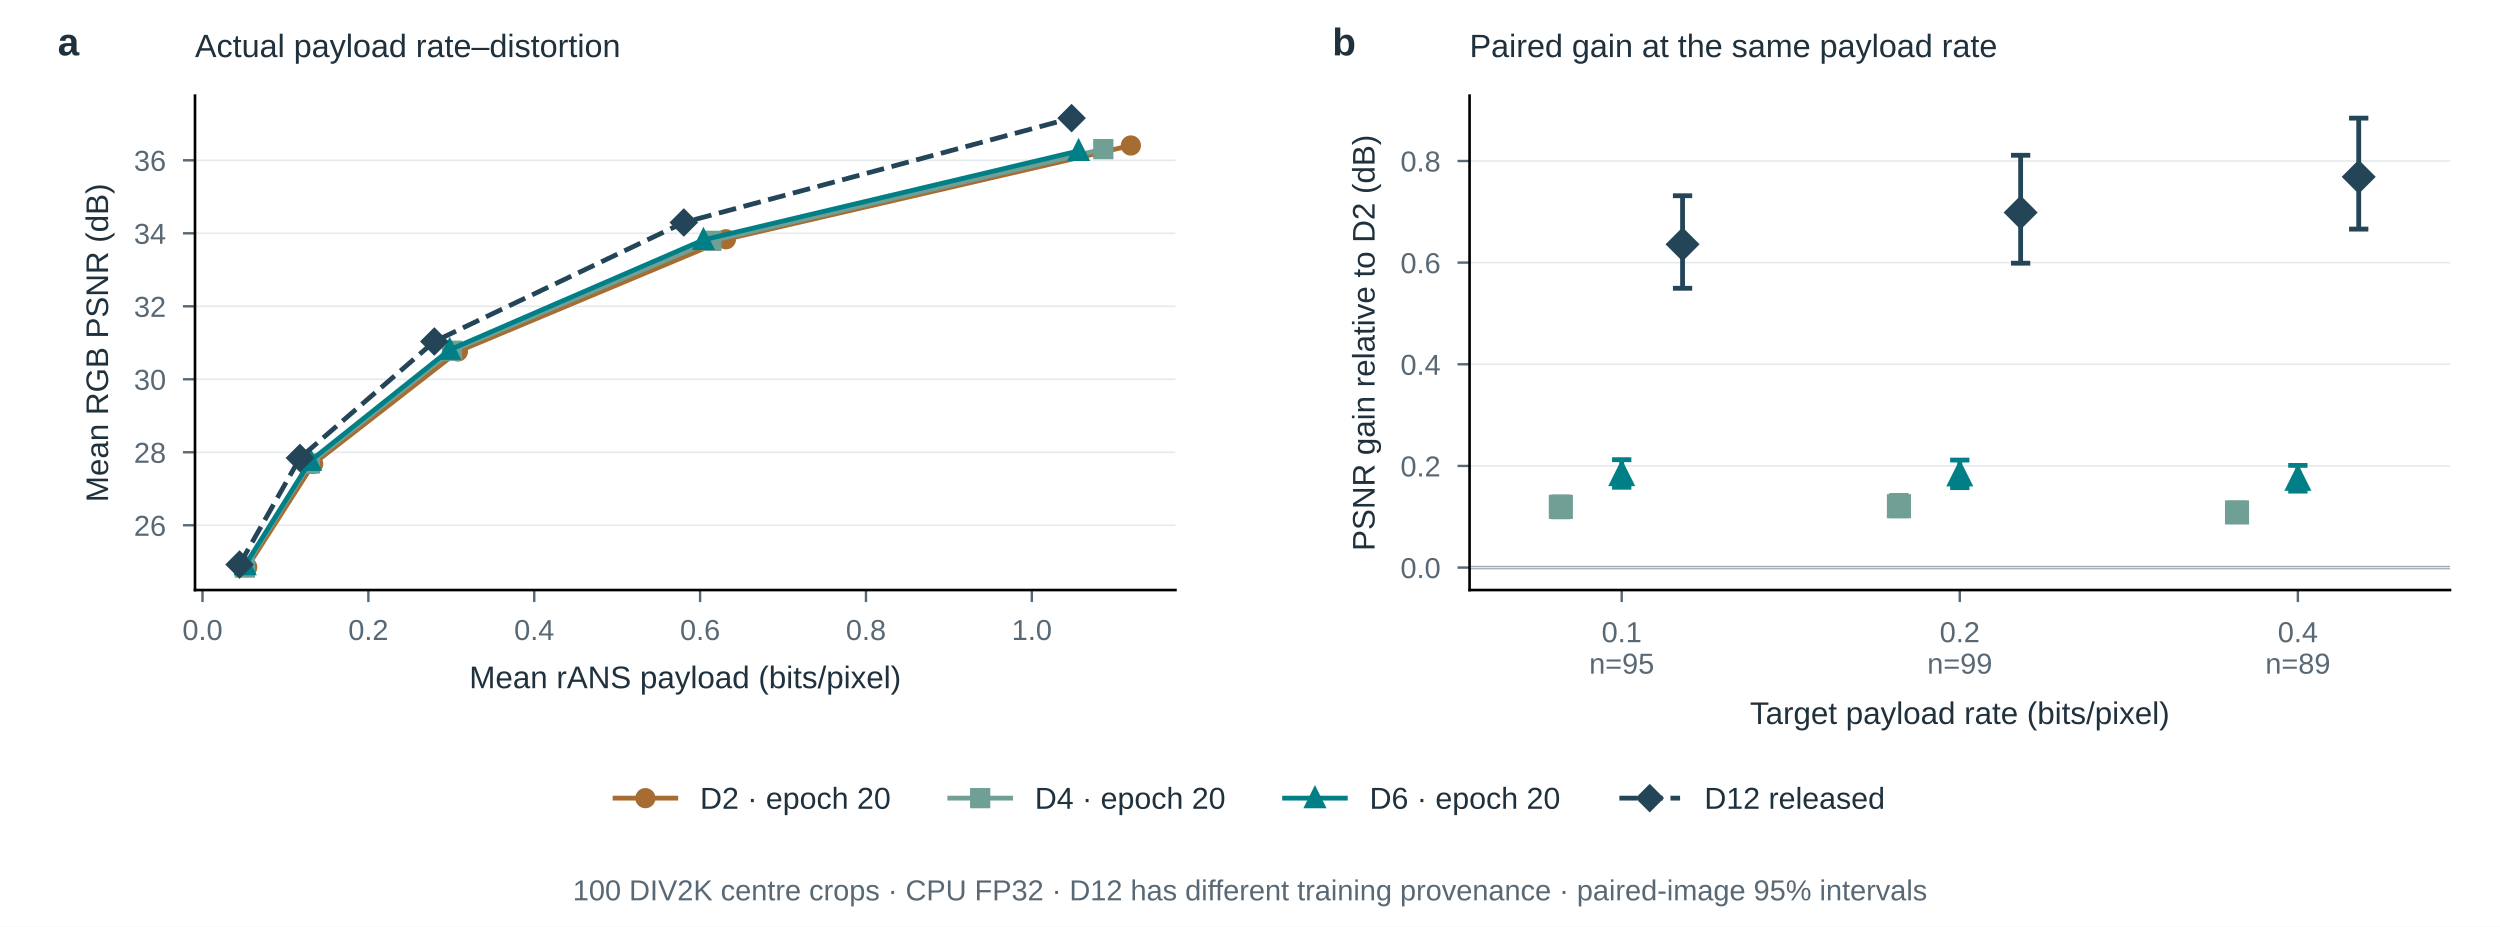
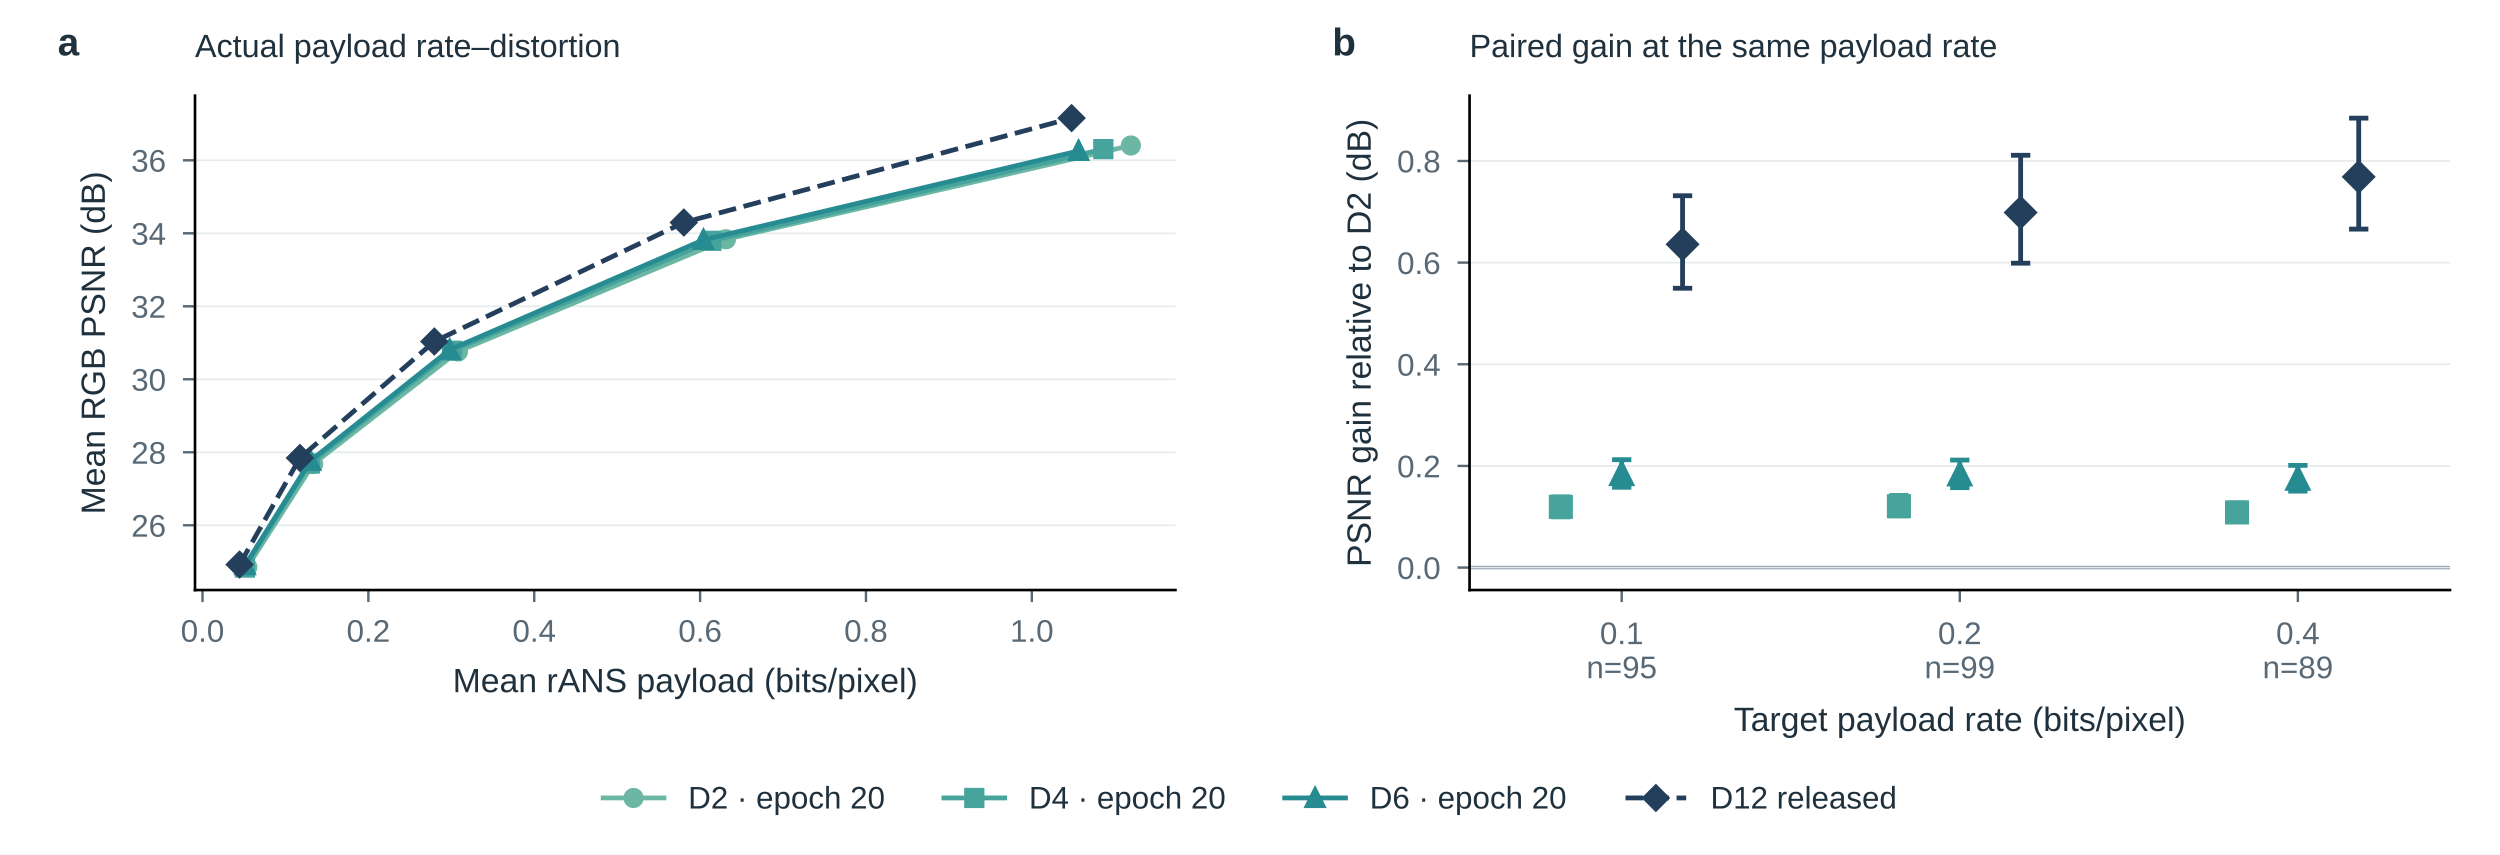
- <svg xmlns="http://www.w3.org/2000/svg" xmlns:xlink="http://www.w3.org/1999/xlink" width="518.74pt" height="192.277pt" viewBox="0 0 518.74 192.277" version="1.1">
+ <svg xmlns="http://www.w3.org/2000/svg" xmlns:xlink="http://www.w3.org/1999/xlink" width="518.74pt" height="177.335pt" viewBox="0 0 518.74 177.335" version="1.1">
  <defs>
    <style type="text/css">*{stroke-linejoin: round; stroke-linecap: butt}</style>
  </defs>
  <g id="figure_1">
    <g id="patch_1">
-       <path d="M 0 192.277 L 518.74 192.277 L 518.74 0 L 0 0 z " style="fill: #ffffff" />
+       <path d="M 0 177.335 L 518.74 177.335 L 518.74 0 L 0 0 z " style="fill: #ffffff" />
    </g>
    <g id="axes_1">
      <g id="patch_2">
        <path d="M 40.462 122.431 L 243.898 122.431 L 243.898 19.845 L 40.462 19.845 z " style="fill: #ffffff" />
      </g>
      <g id="matplotlib.axis_1">
        <g id="xtick_1">
          <g id="line2d_1">
            <defs>
              <path id="m399702b5b7" d="M 0 0 L 0 2.5 " style="stroke: #586874; stroke-width: 0.5" />
            </defs>
            <g>
              <use xlink:href="#m399702b5b7" x="42.019" y="122.431" style="fill: #586874; stroke: #586874; stroke-width: 0.5" />
            </g>
          </g>
          <g id="text_1">
-             <text style="font-size: 6px; font-family: 'Liberation Sans'; text-anchor: middle; fill: #586874" x="42.019" y="132.799" transform="rotate(-0 42.01866 132.7992)">0.0</text>
+             <text style="font-size: 6.5px; font-family: 'Liberation Sans'; text-anchor: middle; fill: #586874" x="42.019" y="133.163" transform="rotate(-0 42.01866 133.1632)">0.0</text>
          </g>
        </g>
        <g id="xtick_2">
          <g id="line2d_2">
            <g>
              <use xlink:href="#m399702b5b7" x="76.435" y="122.431" style="fill: #586874; stroke: #586874; stroke-width: 0.5" />
            </g>
          </g>
          <g id="text_2">
-             <text style="font-size: 6px; font-family: 'Liberation Sans'; text-anchor: middle; fill: #586874" x="76.435" y="132.799" transform="rotate(-0 76.43508 132.7992)">0.2</text>
+             <text style="font-size: 6.5px; font-family: 'Liberation Sans'; text-anchor: middle; fill: #586874" x="76.435" y="133.163" transform="rotate(-0 76.43508 133.1632)">0.2</text>
          </g>
        </g>
        <g id="xtick_3">
          <g id="line2d_3">
            <g>
              <use xlink:href="#m399702b5b7" x="110.851" y="122.431" style="fill: #586874; stroke: #586874; stroke-width: 0.5" />
            </g>
          </g>
          <g id="text_3">
-             <text style="font-size: 6px; font-family: 'Liberation Sans'; text-anchor: middle; fill: #586874" x="110.851" y="132.799" transform="rotate(-0 110.8515 132.7992)">0.4</text>
+             <text style="font-size: 6.5px; font-family: 'Liberation Sans'; text-anchor: middle; fill: #586874" x="110.851" y="133.163" transform="rotate(-0 110.8515 133.1632)">0.4</text>
          </g>
        </g>
        <g id="xtick_4">
          <g id="line2d_4">
            <g>
              <use xlink:href="#m399702b5b7" x="145.268" y="122.431" style="fill: #586874; stroke: #586874; stroke-width: 0.5" />
            </g>
          </g>
          <g id="text_4">
-             <text style="font-size: 6px; font-family: 'Liberation Sans'; text-anchor: middle; fill: #586874" x="145.268" y="132.799" transform="rotate(-0 145.2679 132.7992)">0.6</text>
+             <text style="font-size: 6.5px; font-family: 'Liberation Sans'; text-anchor: middle; fill: #586874" x="145.268" y="133.163" transform="rotate(-0 145.2679 133.1632)">0.6</text>
          </g>
        </g>
        <g id="xtick_5">
          <g id="line2d_5">
            <g>
              <use xlink:href="#m399702b5b7" x="179.684" y="122.431" style="fill: #586874; stroke: #586874; stroke-width: 0.5" />
            </g>
          </g>
          <g id="text_5">
-             <text style="font-size: 6px; font-family: 'Liberation Sans'; text-anchor: middle; fill: #586874" x="179.684" y="132.799" transform="rotate(-0 179.6843 132.7992)">0.8</text>
+             <text style="font-size: 6.5px; font-family: 'Liberation Sans'; text-anchor: middle; fill: #586874" x="179.684" y="133.163" transform="rotate(-0 179.6843 133.1632)">0.8</text>
          </g>
        </g>
        <g id="xtick_6">
          <g id="line2d_6">
            <g>
              <use xlink:href="#m399702b5b7" x="214.101" y="122.431" style="fill: #586874; stroke: #586874; stroke-width: 0.5" />
            </g>
          </g>
          <g id="text_6">
-             <text style="font-size: 6px; font-family: 'Liberation Sans'; text-anchor: middle; fill: #586874" x="214.101" y="132.799" transform="rotate(-0 214.1008 132.7992)">1.0</text>
+             <text style="font-size: 6.5px; font-family: 'Liberation Sans'; text-anchor: middle; fill: #586874" x="214.101" y="133.163" transform="rotate(-0 214.1008 133.1632)">1.0</text>
          </g>
        </g>
        <g id="text_7">
-           <text style="font-size: 6.5px; font-family: 'Liberation Sans'; text-anchor: middle; fill: #20313e" x="142.18" y="142.794" transform="rotate(-0 142.1799 142.794)">Mean rANS payload (bits/pixel)</text>
+           <text style="font-size: 7px; font-family: 'Liberation Sans'; text-anchor: middle; fill: #20313e" x="142.18" y="143.627" transform="rotate(-0 142.1799 143.6273)">Mean rANS payload (bits/pixel)</text>
        </g>
      </g>
      <g id="matplotlib.axis_2">
        <g id="ytick_1">
          <g id="line2d_7">
-             <path d="M 40.462 108.995 L 243.898 108.995 " clip-path="url(#p0dc6288d80)" style="fill: none; stroke: #e5eaed; stroke-width: 0.35; stroke-linecap: square" />
+             <path d="M 40.462 108.995 L 243.898 108.995 " clip-path="url(#p2978b0314a)" style="fill: none; stroke: #e5eaed; stroke-width: 0.35; stroke-linecap: square" />
          </g>
          <g id="line2d_8">
            <defs>
              <path id="m2a17d90eda" d="M 0 0 L -2.5 0 " style="stroke: #586874; stroke-width: 0.5" />
            </defs>
            <g>
              <use xlink:href="#m2a17d90eda" x="40.462" y="108.995" style="fill: #586874; stroke: #586874; stroke-width: 0.5" />
            </g>
          </g>
          <g id="text_8">
-             <text style="font-size: 6px; font-family: 'Liberation Sans'; text-anchor: end; fill: #586874" x="34.462" y="111.179" transform="rotate(-0 34.46173 111.1794)">26</text>
+             <text style="font-size: 6.5px; font-family: 'Liberation Sans'; text-anchor: end; fill: #586874" x="34.462" y="111.361" transform="rotate(-0 34.46173 111.3614)">26</text>
          </g>
        </g>
        <g id="ytick_2">
          <g id="line2d_9">
-             <path d="M 40.462 93.848 L 243.898 93.848 " clip-path="url(#p0dc6288d80)" style="fill: none; stroke: #e5eaed; stroke-width: 0.35; stroke-linecap: square" />
+             <path d="M 40.462 93.848 L 243.898 93.848 " clip-path="url(#p2978b0314a)" style="fill: none; stroke: #e5eaed; stroke-width: 0.35; stroke-linecap: square" />
          </g>
          <g id="line2d_10">
            <g>
              <use xlink:href="#m2a17d90eda" x="40.462" y="93.848" style="fill: #586874; stroke: #586874; stroke-width: 0.5" />
            </g>
          </g>
          <g id="text_9">
-             <text style="font-size: 6px; font-family: 'Liberation Sans'; text-anchor: end; fill: #586874" x="34.462" y="96.033" transform="rotate(-0 34.46173 96.03254)">28</text>
+             <text style="font-size: 6.5px; font-family: 'Liberation Sans'; text-anchor: end; fill: #586874" x="34.462" y="96.215" transform="rotate(-0 34.46173 96.21455)">28</text>
          </g>
        </g>
        <g id="ytick_3">
          <g id="line2d_11">
-             <path d="M 40.462 78.702 L 243.898 78.702 " clip-path="url(#p0dc6288d80)" style="fill: none; stroke: #e5eaed; stroke-width: 0.35; stroke-linecap: square" />
+             <path d="M 40.462 78.702 L 243.898 78.702 " clip-path="url(#p2978b0314a)" style="fill: none; stroke: #e5eaed; stroke-width: 0.35; stroke-linecap: square" />
          </g>
          <g id="line2d_12">
            <g>
              <use xlink:href="#m2a17d90eda" x="40.462" y="78.702" style="fill: #586874; stroke: #586874; stroke-width: 0.5" />
            </g>
          </g>
          <g id="text_10">
-             <text style="font-size: 6px; font-family: 'Liberation Sans'; text-anchor: end; fill: #586874" x="34.462" y="80.886" transform="rotate(-0 34.46173 80.88567)">30</text>
+             <text style="font-size: 6.5px; font-family: 'Liberation Sans'; text-anchor: end; fill: #586874" x="34.462" y="81.068" transform="rotate(-0 34.46173 81.06767)">30</text>
          </g>
        </g>
        <g id="ytick_4">
          <g id="line2d_13">
-             <path d="M 40.462 63.555 L 243.898 63.555 " clip-path="url(#p0dc6288d80)" style="fill: none; stroke: #e5eaed; stroke-width: 0.35; stroke-linecap: square" />
+             <path d="M 40.462 63.555 L 243.898 63.555 " clip-path="url(#p2978b0314a)" style="fill: none; stroke: #e5eaed; stroke-width: 0.35; stroke-linecap: square" />
          </g>
          <g id="line2d_14">
            <g>
              <use xlink:href="#m2a17d90eda" x="40.462" y="63.555" style="fill: #586874; stroke: #586874; stroke-width: 0.5" />
            </g>
          </g>
          <g id="text_11">
-             <text style="font-size: 6px; font-family: 'Liberation Sans'; text-anchor: end; fill: #586874" x="34.462" y="65.739" transform="rotate(-0 34.46173 65.73879)">32</text>
+             <text style="font-size: 6.5px; font-family: 'Liberation Sans'; text-anchor: end; fill: #586874" x="34.462" y="65.921" transform="rotate(-0 34.46173 65.9208)">32</text>
          </g>
        </g>
        <g id="ytick_5">
          <g id="line2d_15">
-             <path d="M 40.462 48.408 L 243.898 48.408 " clip-path="url(#p0dc6288d80)" style="fill: none; stroke: #e5eaed; stroke-width: 0.35; stroke-linecap: square" />
+             <path d="M 40.462 48.408 L 243.898 48.408 " clip-path="url(#p2978b0314a)" style="fill: none; stroke: #e5eaed; stroke-width: 0.35; stroke-linecap: square" />
          </g>
          <g id="line2d_16">
            <g>
              <use xlink:href="#m2a17d90eda" x="40.462" y="48.408" style="fill: #586874; stroke: #586874; stroke-width: 0.5" />
            </g>
          </g>
          <g id="text_12">
-             <text style="font-size: 6px; font-family: 'Liberation Sans'; text-anchor: end; fill: #586874" x="34.462" y="50.592" transform="rotate(-0 34.46173 50.59191)">34</text>
+             <text style="font-size: 6.5px; font-family: 'Liberation Sans'; text-anchor: end; fill: #586874" x="34.462" y="50.774" transform="rotate(-0 34.46173 50.77392)">34</text>
          </g>
        </g>
        <g id="ytick_6">
          <g id="line2d_17">
-             <path d="M 40.462 33.261 L 243.898 33.261 " clip-path="url(#p0dc6288d80)" style="fill: none; stroke: #e5eaed; stroke-width: 0.35; stroke-linecap: square" />
+             <path d="M 40.462 33.261 L 243.898 33.261 " clip-path="url(#p2978b0314a)" style="fill: none; stroke: #e5eaed; stroke-width: 0.35; stroke-linecap: square" />
          </g>
          <g id="line2d_18">
            <g>
              <use xlink:href="#m2a17d90eda" x="40.462" y="33.261" style="fill: #586874; stroke: #586874; stroke-width: 0.5" />
            </g>
          </g>
          <g id="text_13">
-             <text style="font-size: 6px; font-family: 'Liberation Sans'; text-anchor: end; fill: #586874" x="34.462" y="35.445" transform="rotate(-0 34.46173 35.44503)">36</text>
+             <text style="font-size: 6.5px; font-family: 'Liberation Sans'; text-anchor: end; fill: #586874" x="34.462" y="35.627" transform="rotate(-0 34.46173 35.62704)">36</text>
          </g>
        </g>
        <g id="text_14">
-           <text style="font-size: 6.5px; font-family: 'Liberation Sans'; text-anchor: middle; fill: #20313e" x="22.421" y="71.138" transform="rotate(-90 22.42069 71.1381)">Mean RGB PSNR (dB)</text>
+           <text style="font-size: 7px; font-family: 'Liberation Sans'; text-anchor: middle; fill: #20313e" x="21.759" y="71.138" transform="rotate(-90 21.75937 71.1381)">Mean RGB PSNR (dB)</text>
        </g>
      </g>
      <g id="line2d_19">
-         <path d="M 51.295 117.681 L 64.979 96.277 L 95.017 72.927 L 150.633 49.644 L 234.651 30.19 " clip-path="url(#p0dc6288d80)" style="fill: none; stroke: #a66c32; stroke-linecap: square" />
-         <defs>
-           <path id="md755ecda8f" d="M 0 1.6 C 0.424 1.6 0.831 1.431 1.131 1.131 C 1.431 0.831 1.6 0.424 1.6 0 C 1.6 -0.424 1.431 -0.831 1.131 -1.131 C 0.831 -1.431 0.424 -1.6 0 -1.6 C -0.424 -1.6 -0.831 -1.431 -1.131 -1.131 C -1.431 -0.831 -1.6 -0.424 -1.6 0 C -1.6 0.424 -1.431 0.831 -1.131 1.131 C -0.831 1.431 -0.424 1.6 0 1.6 z " style="stroke: #a66c32" />
-         </defs>
-         <g clip-path="url(#p0dc6288d80)">
-           <use xlink:href="#md755ecda8f" x="51.295" y="117.681" style="fill: #a66c32; stroke: #a66c32" />
-           <use xlink:href="#md755ecda8f" x="64.979" y="96.277" style="fill: #a66c32; stroke: #a66c32" />
-           <use xlink:href="#md755ecda8f" x="95.017" y="72.927" style="fill: #a66c32; stroke: #a66c32" />
-           <use xlink:href="#md755ecda8f" x="150.633" y="49.644" style="fill: #a66c32; stroke: #a66c32" />
-           <use xlink:href="#md755ecda8f" x="234.651" y="30.19" style="fill: #a66c32; stroke: #a66c32" />
+         <path d="M 51.295 117.681 L 64.979 96.277 L 95.017 72.927 L 150.633 49.644 L 234.651 30.19 " clip-path="url(#p2978b0314a)" style="fill: none; stroke: #6cb7a4; stroke-linecap: square" />
+         <defs>
+           <path id="m4811f707dc" d="M 0 1.6 C 0.424 1.6 0.831 1.431 1.131 1.131 C 1.431 0.831 1.6 0.424 1.6 0 C 1.6 -0.424 1.431 -0.831 1.131 -1.131 C 0.831 -1.431 0.424 -1.6 0 -1.6 C -0.424 -1.6 -0.831 -1.431 -1.131 -1.131 C -1.431 -0.831 -1.6 -0.424 -1.6 0 C -1.6 0.424 -1.431 0.831 -1.131 1.131 C -0.831 1.431 -0.424 1.6 0 1.6 z " style="stroke: #6cb7a4" />
+         </defs>
+         <g clip-path="url(#p2978b0314a)">
+           <use xlink:href="#m4811f707dc" x="51.295" y="117.681" style="fill: #6cb7a4; stroke: #6cb7a4" />
+           <use xlink:href="#m4811f707dc" x="64.979" y="96.277" style="fill: #6cb7a4; stroke: #6cb7a4" />
+           <use xlink:href="#m4811f707dc" x="95.017" y="72.927" style="fill: #6cb7a4; stroke: #6cb7a4" />
+           <use xlink:href="#m4811f707dc" x="150.633" y="49.644" style="fill: #6cb7a4; stroke: #6cb7a4" />
+           <use xlink:href="#m4811f707dc" x="234.651" y="30.19" style="fill: #6cb7a4; stroke: #6cb7a4" />
        </g>
      </g>
      <g id="line2d_20">
-         <path d="M 50.814 117.768 L 64.308 96.164 L 93.793 72.776 L 147.604 49.969 L 228.932 30.944 " clip-path="url(#p0dc6288d80)" style="fill: none; stroke: #709f95; stroke-linecap: square" />
-         <defs>
-           <path id="m38612a5d81" d="M -1.6 1.6 L 1.6 1.6 L 1.6 -1.6 L -1.6 -1.6 z " style="stroke: #709f95; stroke-linejoin: miter" />
-         </defs>
-         <g clip-path="url(#p0dc6288d80)">
-           <use xlink:href="#m38612a5d81" x="50.814" y="117.768" style="fill: #709f95; stroke: #709f95; stroke-linejoin: miter" />
-           <use xlink:href="#m38612a5d81" x="64.308" y="96.164" style="fill: #709f95; stroke: #709f95; stroke-linejoin: miter" />
-           <use xlink:href="#m38612a5d81" x="93.793" y="72.776" style="fill: #709f95; stroke: #709f95; stroke-linejoin: miter" />
-           <use xlink:href="#m38612a5d81" x="147.604" y="49.969" style="fill: #709f95; stroke: #709f95; stroke-linejoin: miter" />
-           <use xlink:href="#m38612a5d81" x="228.932" y="30.944" style="fill: #709f95; stroke: #709f95; stroke-linejoin: miter" />
+         <path d="M 50.814 117.768 L 64.308 96.164 L 93.793 72.776 L 147.604 49.969 L 228.932 30.944 " clip-path="url(#p2978b0314a)" style="fill: none; stroke: #46a49d; stroke-linecap: square" />
+         <defs>
+           <path id="mdbb240e4d5" d="M -1.6 1.6 L 1.6 1.6 L 1.6 -1.6 L -1.6 -1.6 z " style="stroke: #46a49d; stroke-linejoin: miter" />
+         </defs>
+         <g clip-path="url(#p2978b0314a)">
+           <use xlink:href="#mdbb240e4d5" x="50.814" y="117.768" style="fill: #46a49d; stroke: #46a49d; stroke-linejoin: miter" />
+           <use xlink:href="#mdbb240e4d5" x="64.308" y="96.164" style="fill: #46a49d; stroke: #46a49d; stroke-linejoin: miter" />
+           <use xlink:href="#mdbb240e4d5" x="93.793" y="72.776" style="fill: #46a49d; stroke: #46a49d; stroke-linejoin: miter" />
+           <use xlink:href="#mdbb240e4d5" x="147.604" y="49.969" style="fill: #46a49d; stroke: #46a49d; stroke-linejoin: miter" />
+           <use xlink:href="#mdbb240e4d5" x="228.932" y="30.944" style="fill: #46a49d; stroke: #46a49d; stroke-linejoin: miter" />
        </g>
      </g>
      <g id="line2d_21">
-         <path d="M 50.878 117.259 L 64.413 95.616 L 93.315 72.57 L 145.967 49.772 L 223.803 31.313 " clip-path="url(#p0dc6288d80)" style="fill: none; stroke: #007f86; stroke-linecap: square" />
-         <defs>
-           <path id="m81d831b321" d="M 0 -1.6 L -1.6 1.6 L 1.6 1.6 z " style="stroke: #007f86; stroke-linejoin: miter" />
-         </defs>
-         <g clip-path="url(#p0dc6288d80)">
-           <use xlink:href="#m81d831b321" x="50.878" y="117.259" style="fill: #007f86; stroke: #007f86; stroke-linejoin: miter" />
-           <use xlink:href="#m81d831b321" x="64.413" y="95.616" style="fill: #007f86; stroke: #007f86; stroke-linejoin: miter" />
-           <use xlink:href="#m81d831b321" x="93.315" y="72.57" style="fill: #007f86; stroke: #007f86; stroke-linejoin: miter" />
-           <use xlink:href="#m81d831b321" x="145.967" y="49.772" style="fill: #007f86; stroke: #007f86; stroke-linejoin: miter" />
-           <use xlink:href="#m81d831b321" x="223.803" y="31.313" style="fill: #007f86; stroke: #007f86; stroke-linejoin: miter" />
+         <path d="M 50.878 117.259 L 64.413 95.616 L 93.315 72.57 L 145.967 49.772 L 223.803 31.313 " clip-path="url(#p2978b0314a)" style="fill: none; stroke: #278b92; stroke-linecap: square" />
+         <defs>
+           <path id="m5f9ac77661" d="M 0 -1.6 L -1.6 1.6 L 1.6 1.6 z " style="stroke: #278b92; stroke-linejoin: miter" />
+         </defs>
+         <g clip-path="url(#p2978b0314a)">
+           <use xlink:href="#m5f9ac77661" x="50.878" y="117.259" style="fill: #278b92; stroke: #278b92; stroke-linejoin: miter" />
+           <use xlink:href="#m5f9ac77661" x="64.413" y="95.616" style="fill: #278b92; stroke: #278b92; stroke-linejoin: miter" />
+           <use xlink:href="#m5f9ac77661" x="93.315" y="72.57" style="fill: #278b92; stroke: #278b92; stroke-linejoin: miter" />
+           <use xlink:href="#m5f9ac77661" x="145.967" y="49.772" style="fill: #278b92; stroke: #278b92; stroke-linejoin: miter" />
+           <use xlink:href="#m5f9ac77661" x="223.803" y="31.313" style="fill: #278b92; stroke: #278b92; stroke-linejoin: miter" />
        </g>
      </g>
      <g id="line2d_22">
-         <path d="M 49.709 117.138 L 62.231 95.022 L 90.119 70.857 L 141.889 46.165 L 222.349 24.508 " clip-path="url(#p0dc6288d80)" style="fill: none; stroke-dasharray: 3.7,1.6; stroke-dashoffset: 0; stroke: #244457" />
-         <defs>
-           <path id="m7ddc58742b" d="M -0 2.263 L 2.263 0 L 0 -2.263 L -2.263 -0 z " style="stroke: #244457; stroke-linejoin: miter" />
-         </defs>
-         <g clip-path="url(#p0dc6288d80)">
-           <use xlink:href="#m7ddc58742b" x="49.709" y="117.138" style="fill: #244457; stroke: #244457; stroke-linejoin: miter" />
-           <use xlink:href="#m7ddc58742b" x="62.231" y="95.022" style="fill: #244457; stroke: #244457; stroke-linejoin: miter" />
-           <use xlink:href="#m7ddc58742b" x="90.119" y="70.857" style="fill: #244457; stroke: #244457; stroke-linejoin: miter" />
-           <use xlink:href="#m7ddc58742b" x="141.889" y="46.165" style="fill: #244457; stroke: #244457; stroke-linejoin: miter" />
-           <use xlink:href="#m7ddc58742b" x="222.349" y="24.508" style="fill: #244457; stroke: #244457; stroke-linejoin: miter" />
+         <path d="M 49.709 117.138 L 62.231 95.022 L 90.119 70.857 L 141.889 46.165 L 222.349 24.508 " clip-path="url(#p2978b0314a)" style="fill: none; stroke-dasharray: 3.7,1.6; stroke-dashoffset: 0; stroke: #243f5c" />
+         <defs>
+           <path id="mcd60b939f6" d="M -0 2.263 L 2.263 0 L 0 -2.263 L -2.263 -0 z " style="stroke: #243f5c; stroke-linejoin: miter" />
+         </defs>
+         <g clip-path="url(#p2978b0314a)">
+           <use xlink:href="#mcd60b939f6" x="49.709" y="117.138" style="fill: #243f5c; stroke: #243f5c; stroke-linejoin: miter" />
+           <use xlink:href="#mcd60b939f6" x="62.231" y="95.022" style="fill: #243f5c; stroke: #243f5c; stroke-linejoin: miter" />
+           <use xlink:href="#mcd60b939f6" x="90.119" y="70.857" style="fill: #243f5c; stroke: #243f5c; stroke-linejoin: miter" />
+           <use xlink:href="#mcd60b939f6" x="141.889" y="46.165" style="fill: #243f5c; stroke: #243f5c; stroke-linejoin: miter" />
+           <use xlink:href="#mcd60b939f6" x="222.349" y="24.508" style="fill: #243f5c; stroke: #243f5c; stroke-linejoin: miter" />
        </g>
      </g>
      <g id="patch_3">
        <path d="M 40.462 122.431 L 40.462 19.845 " style="fill: none; stroke: #000000; stroke-width: 0.55; stroke-linejoin: miter; stroke-linecap: square" />
      </g>
      <g id="patch_4">
        <path d="M 40.462 122.431 L 243.898 122.431 " style="fill: none; stroke: #000000; stroke-width: 0.55; stroke-linejoin: miter; stroke-linecap: square" />
      </g>
      <g id="text_15">
        <text style="font-weight: 700; font-size: 8px; font-family: 'Liberation Sans'; text-anchor: start; fill: #20313e" x="11.981" y="11.494" transform="rotate(-0 11.98064 11.49351)">a</text>
      </g>
      <g id="text_16">
        <text style="font-size: 6.7px; font-family: 'Liberation Sans'; text-anchor: start; fill: #20313e" x="40.462" y="11.845" transform="rotate(-0 40.46173 11.84518)">Actual payload rate–distortion</text>
      </g>
    </g>
    <g id="axes_2">
      <g id="patch_5">
        <path d="M 304.929 122.431 L 508.365 122.431 L 508.365 19.845 L 304.929 19.845 z " style="fill: #ffffff" />
      </g>
      <g id="line2d_23">
-         <path d="M 304.929 117.768 L 508.365 117.768 " clip-path="url(#pe02296dded)" style="fill: none; stroke: #81909c; stroke-width: 0.7; stroke-linecap: square" />
+         <path d="M 304.929 117.768 L 508.365 117.768 " clip-path="url(#p9391e4d7d0)" style="fill: none; stroke: #81909c; stroke-width: 0.7; stroke-linecap: square" />
      </g>
      <g id="matplotlib.axis_3">
        <g id="xtick_7">
          <g id="line2d_24">
            <g>
              <use xlink:href="#m399702b5b7" x="336.497" y="122.431" style="fill: #586874; stroke: #586874; stroke-width: 0.5" />
            </g>
          </g>
          <g id="text_17">
-             <text style="font-size: 6px; font-family: 'Liberation Sans'; fill: #586874" transform="translate(332.3267 133.2489)">0.1</text>
-             <text style="font-size: 6px; font-family: 'Liberation Sans'; fill: #586874" transform="translate(329.7397 139.7792)">n=95</text>
+             <text style="font-size: 6.5px; font-family: 'Liberation Sans'; fill: #586874" transform="translate(331.9792 133.6504)">0.1</text>
+             <text style="font-size: 6.5px; font-family: 'Liberation Sans'; fill: #586874" transform="translate(329.1766 140.7248)">n=95</text>
          </g>
        </g>
        <g id="xtick_8">
          <g id="line2d_25">
            <g>
              <use xlink:href="#m399702b5b7" x="406.647" y="122.431" style="fill: #586874; stroke: #586874; stroke-width: 0.5" />
            </g>
          </g>
          <g id="text_18">
-             <text style="font-size: 6px; font-family: 'Liberation Sans'; fill: #586874" transform="translate(402.4772 133.2489)">0.2</text>
-             <text style="font-size: 6px; font-family: 'Liberation Sans'; fill: #586874" transform="translate(399.8901 139.7792)">n=99</text>
+             <text style="font-size: 6.5px; font-family: 'Liberation Sans'; fill: #586874" transform="translate(402.1297 133.6504)">0.2</text>
+             <text style="font-size: 6.5px; font-family: 'Liberation Sans'; fill: #586874" transform="translate(399.3271 140.7248)">n=99</text>
          </g>
        </g>
        <g id="xtick_9">
          <g id="line2d_26">
            <g>
              <use xlink:href="#m399702b5b7" x="476.798" y="122.431" style="fill: #586874; stroke: #586874; stroke-width: 0.5" />
            </g>
          </g>
          <g id="text_19">
-             <text style="font-size: 6px; font-family: 'Liberation Sans'; fill: #586874" transform="translate(472.6276 133.2489)">0.4</text>
-             <text style="font-size: 6px; font-family: 'Liberation Sans'; fill: #586874" transform="translate(470.0406 139.7792)">n=89</text>
+             <text style="font-size: 6.5px; font-family: 'Liberation Sans'; fill: #586874" transform="translate(472.2801 133.6504)">0.4</text>
+             <text style="font-size: 6.5px; font-family: 'Liberation Sans'; fill: #586874" transform="translate(469.4775 140.7248)">n=89</text>
          </g>
        </g>
        <g id="text_20">
-           <text style="font-size: 6.5px; font-family: 'Liberation Sans'; text-anchor: middle; fill: #20313e" x="406.647" y="150.224" transform="rotate(-0 406.6472 150.2237)">Target payload rate (bits/pixel)</text>
+           <text style="font-size: 7px; font-family: 'Liberation Sans'; text-anchor: middle; fill: #20313e" x="406.647" y="151.676" transform="rotate(-0 406.6472 151.6761)">Target payload rate (bits/pixel)</text>
        </g>
      </g>
      <g id="matplotlib.axis_4">
        <g id="ytick_7">
          <g id="line2d_27">
-             <path d="M 304.929 117.768 L 508.365 117.768 " clip-path="url(#pe02296dded)" style="fill: none; stroke: #e5eaed; stroke-width: 0.35; stroke-linecap: square" />
+             <path d="M 304.929 117.768 L 508.365 117.768 " clip-path="url(#p9391e4d7d0)" style="fill: none; stroke: #e5eaed; stroke-width: 0.35; stroke-linecap: square" />
          </g>
          <g id="line2d_28">
            <g>
              <use xlink:href="#m2a17d90eda" x="304.929" y="117.768" style="fill: #586874; stroke: #586874; stroke-width: 0.5" />
            </g>
          </g>
          <g id="text_21">
-             <text style="font-size: 6px; font-family: 'Liberation Sans'; text-anchor: end; fill: #586874" x="298.929" y="119.952" transform="rotate(-0 298.929 119.9521)">0.0</text>
+             <text style="font-size: 6.5px; font-family: 'Liberation Sans'; text-anchor: end; fill: #586874" x="298.929" y="120.134" transform="rotate(-0 298.929 120.1341)">0.0</text>
          </g>
        </g>
        <g id="ytick_8">
          <g id="line2d_29">
-             <path d="M 304.929 96.677 L 508.365 96.677 " clip-path="url(#pe02296dded)" style="fill: none; stroke: #e5eaed; stroke-width: 0.35; stroke-linecap: square" />
+             <path d="M 304.929 96.677 L 508.365 96.677 " clip-path="url(#p9391e4d7d0)" style="fill: none; stroke: #e5eaed; stroke-width: 0.35; stroke-linecap: square" />
          </g>
          <g id="line2d_30">
            <g>
              <use xlink:href="#m2a17d90eda" x="304.929" y="96.677" style="fill: #586874; stroke: #586874; stroke-width: 0.5" />
            </g>
          </g>
          <g id="text_22">
-             <text style="font-size: 6px; font-family: 'Liberation Sans'; text-anchor: end; fill: #586874" x="298.929" y="98.861" transform="rotate(-0 298.929 98.86081)">0.2</text>
+             <text style="font-size: 6.5px; font-family: 'Liberation Sans'; text-anchor: end; fill: #586874" x="298.929" y="99.043" transform="rotate(-0 298.929 99.04282)">0.2</text>
          </g>
        </g>
        <g id="ytick_9">
          <g id="line2d_31">
-             <path d="M 304.929 75.585 L 508.365 75.585 " clip-path="url(#pe02296dded)" style="fill: none; stroke: #e5eaed; stroke-width: 0.35; stroke-linecap: square" />
+             <path d="M 304.929 75.585 L 508.365 75.585 " clip-path="url(#p9391e4d7d0)" style="fill: none; stroke: #e5eaed; stroke-width: 0.35; stroke-linecap: square" />
          </g>
          <g id="line2d_32">
            <g>
              <use xlink:href="#m2a17d90eda" x="304.929" y="75.585" style="fill: #586874; stroke: #586874; stroke-width: 0.5" />
            </g>
          </g>
          <g id="text_23">
-             <text style="font-size: 6px; font-family: 'Liberation Sans'; text-anchor: end; fill: #586874" x="298.929" y="77.77" transform="rotate(-0 298.929 77.76953)">0.4</text>
+             <text style="font-size: 6.5px; font-family: 'Liberation Sans'; text-anchor: end; fill: #586874" x="298.929" y="77.952" transform="rotate(-0 298.929 77.95154)">0.4</text>
          </g>
        </g>
        <g id="ytick_10">
          <g id="line2d_33">
-             <path d="M 304.929 54.494 L 508.365 54.494 " clip-path="url(#pe02296dded)" style="fill: none; stroke: #e5eaed; stroke-width: 0.35; stroke-linecap: square" />
+             <path d="M 304.929 54.494 L 508.365 54.494 " clip-path="url(#p9391e4d7d0)" style="fill: none; stroke: #e5eaed; stroke-width: 0.35; stroke-linecap: square" />
          </g>
          <g id="line2d_34">
            <g>
              <use xlink:href="#m2a17d90eda" x="304.929" y="54.494" style="fill: #586874; stroke: #586874; stroke-width: 0.5" />
            </g>
          </g>
          <g id="text_24">
-             <text style="font-size: 6px; font-family: 'Liberation Sans'; text-anchor: end; fill: #586874" x="298.929" y="56.678" transform="rotate(-0 298.929 56.67824)">0.6</text>
+             <text style="font-size: 6.5px; font-family: 'Liberation Sans'; text-anchor: end; fill: #586874" x="298.929" y="56.86" transform="rotate(-0 298.929 56.86025)">0.6</text>
          </g>
        </g>
        <g id="ytick_11">
          <g id="line2d_35">
-             <path d="M 304.929 33.403 L 508.365 33.403 " clip-path="url(#pe02296dded)" style="fill: none; stroke: #e5eaed; stroke-width: 0.35; stroke-linecap: square" />
+             <path d="M 304.929 33.403 L 508.365 33.403 " clip-path="url(#p9391e4d7d0)" style="fill: none; stroke: #e5eaed; stroke-width: 0.35; stroke-linecap: square" />
          </g>
          <g id="line2d_36">
            <g>
              <use xlink:href="#m2a17d90eda" x="304.929" y="33.403" style="fill: #586874; stroke: #586874; stroke-width: 0.5" />
            </g>
          </g>
          <g id="text_25">
-             <text style="font-size: 6px; font-family: 'Liberation Sans'; text-anchor: end; fill: #586874" x="298.929" y="35.587" transform="rotate(-0 298.929 35.58696)">0.8</text>
+             <text style="font-size: 6.5px; font-family: 'Liberation Sans'; text-anchor: end; fill: #586874" x="298.929" y="35.769" transform="rotate(-0 298.929 35.76896)">0.8</text>
          </g>
        </g>
        <g id="text_26">
-           <text style="font-size: 6.5px; font-family: 'Liberation Sans'; text-anchor: middle; fill: #20313e" x="285.221" y="71.138" transform="rotate(-90 285.2211 71.1381)">PSNR gain relative to D2 (dB)</text>
+           <text style="font-size: 7px; font-family: 'Liberation Sans'; text-anchor: middle; fill: #20313e" x="284.421" y="71.138" transform="rotate(-90 284.4209 71.1381)">PSNR gain relative to D2 (dB)</text>
        </g>
      </g>
      <g id="patch_6">
        <path d="M 304.929 122.431 L 304.929 19.845 " style="fill: none; stroke: #000000; stroke-width: 0.55; stroke-linejoin: miter; stroke-linecap: square" />
      </g>
      <g id="patch_7">
        <path d="M 304.929 122.431 L 508.365 122.431 " style="fill: none; stroke: #000000; stroke-width: 0.55; stroke-linejoin: miter; stroke-linecap: square" />
      </g>
      <g id="text_27">
        <text style="font-weight: 700; font-size: 8px; font-family: 'Liberation Sans'; text-anchor: start; fill: #20313e" x="276.448" y="11.494" transform="rotate(-0 276.4479 11.49351)">b</text>
      </g>
      <g id="LineCollection_1">
-         <path d="M 323.87 107.248 L 323.87 103.095 " clip-path="url(#pe02296dded)" style="fill: none; stroke: #709f95" />
+         <path d="M 323.87 107.248 L 323.87 103.095 " clip-path="url(#p9391e4d7d0)" style="fill: none; stroke: #46a49d" />
      </g>
      <g id="line2d_37">
        <defs>
-           <path id="ma5ea03bcb4" d="M 2 0 L -2 -0 " style="stroke: #709f95" />
-         </defs>
-         <g clip-path="url(#pe02296dded)">
-           <use xlink:href="#ma5ea03bcb4" x="323.87" y="107.248" style="fill: #709f95; stroke: #709f95" />
-           <use xlink:href="#ma5ea03bcb4" x="323.87" y="103.095" style="fill: #709f95; stroke: #709f95" />
+           <path id="mf50a013bc5" d="M 2 0 L -2 -0 " style="stroke: #46a49d" />
+         </defs>
+         <g clip-path="url(#p9391e4d7d0)">
+           <use xlink:href="#mf50a013bc5" x="323.87" y="107.248" style="fill: #46a49d; stroke: #46a49d" />
+           <use xlink:href="#mf50a013bc5" x="323.87" y="103.095" style="fill: #46a49d; stroke: #46a49d" />
        </g>
      </g>
      <g id="LineCollection_2">
-         <path d="M 336.497 101.107 L 336.497 95.387 " clip-path="url(#pe02296dded)" style="fill: none; stroke: #007f86" />
+         <path d="M 336.497 101.107 L 336.497 95.387 " clip-path="url(#p9391e4d7d0)" style="fill: none; stroke: #278b92" />
      </g>
      <g id="line2d_38">
        <defs>
-           <path id="md72369bccf" d="M 2 0 L -2 -0 " style="stroke: #007f86" />
-         </defs>
-         <g clip-path="url(#pe02296dded)">
-           <use xlink:href="#md72369bccf" x="336.497" y="101.107" style="fill: #007f86; stroke: #007f86" />
-           <use xlink:href="#md72369bccf" x="336.497" y="95.387" style="fill: #007f86; stroke: #007f86" />
+           <path id="mb9f7b97cf8" d="M 2 0 L -2 -0 " style="stroke: #278b92" />
+         </defs>
+         <g clip-path="url(#p9391e4d7d0)">
+           <use xlink:href="#mb9f7b97cf8" x="336.497" y="101.107" style="fill: #278b92; stroke: #278b92" />
+           <use xlink:href="#mb9f7b97cf8" x="336.497" y="95.387" style="fill: #278b92; stroke: #278b92" />
        </g>
      </g>
      <g id="LineCollection_3">
-         <path d="M 349.124 59.813 L 349.124 40.618 " clip-path="url(#pe02296dded)" style="fill: none; stroke: #244457" />
+         <path d="M 349.124 59.813 L 349.124 40.618 " clip-path="url(#p9391e4d7d0)" style="fill: none; stroke: #243f5c" />
      </g>
      <g id="line2d_39">
        <defs>
-           <path id="m56bf6940a8" d="M 2 0 L -2 -0 " style="stroke: #244457" />
-         </defs>
-         <g clip-path="url(#pe02296dded)">
-           <use xlink:href="#m56bf6940a8" x="349.124" y="59.813" style="fill: #244457; stroke: #244457" />
-           <use xlink:href="#m56bf6940a8" x="349.124" y="40.618" style="fill: #244457; stroke: #244457" />
+           <path id="mb36fbd6d9a" d="M 2 0 L -2 -0 " style="stroke: #243f5c" />
+         </defs>
+         <g clip-path="url(#p9391e4d7d0)">
+           <use xlink:href="#mb36fbd6d9a" x="349.124" y="59.813" style="fill: #243f5c; stroke: #243f5c" />
+           <use xlink:href="#mb36fbd6d9a" x="349.124" y="40.618" style="fill: #243f5c; stroke: #243f5c" />
        </g>
      </g>
      <g id="LineCollection_4">
-         <path d="M 394.02 107.028 L 394.02 102.791 " clip-path="url(#pe02296dded)" style="fill: none; stroke: #709f95" />
+         <path d="M 394.02 107.028 L 394.02 102.791 " clip-path="url(#p9391e4d7d0)" style="fill: none; stroke: #46a49d" />
      </g>
      <g id="line2d_40">
-         <g clip-path="url(#pe02296dded)">
-           <use xlink:href="#ma5ea03bcb4" x="394.02" y="107.028" style="fill: #709f95; stroke: #709f95" />
-           <use xlink:href="#ma5ea03bcb4" x="394.02" y="102.791" style="fill: #709f95; stroke: #709f95" />
+         <g clip-path="url(#p9391e4d7d0)">
+           <use xlink:href="#mf50a013bc5" x="394.02" y="107.028" style="fill: #46a49d; stroke: #46a49d" />
+           <use xlink:href="#mf50a013bc5" x="394.02" y="102.791" style="fill: #46a49d; stroke: #46a49d" />
        </g>
      </g>
      <g id="LineCollection_5">
-         <path d="M 406.647 101.189 L 406.647 95.465 " clip-path="url(#pe02296dded)" style="fill: none; stroke: #007f86" />
+         <path d="M 406.647 101.189 L 406.647 95.465 " clip-path="url(#p9391e4d7d0)" style="fill: none; stroke: #278b92" />
      </g>
      <g id="line2d_41">
-         <g clip-path="url(#pe02296dded)">
-           <use xlink:href="#md72369bccf" x="406.647" y="101.189" style="fill: #007f86; stroke: #007f86" />
-           <use xlink:href="#md72369bccf" x="406.647" y="95.465" style="fill: #007f86; stroke: #007f86" />
+         <g clip-path="url(#p9391e4d7d0)">
+           <use xlink:href="#mb9f7b97cf8" x="406.647" y="101.189" style="fill: #278b92; stroke: #278b92" />
+           <use xlink:href="#mb9f7b97cf8" x="406.647" y="95.465" style="fill: #278b92; stroke: #278b92" />
        </g>
      </g>
      <g id="LineCollection_6">
-         <path d="M 419.274 54.612 L 419.274 32.217 " clip-path="url(#pe02296dded)" style="fill: none; stroke: #244457" />
+         <path d="M 419.274 54.612 L 419.274 32.217 " clip-path="url(#p9391e4d7d0)" style="fill: none; stroke: #243f5c" />
      </g>
      <g id="line2d_42">
-         <g clip-path="url(#pe02296dded)">
-           <use xlink:href="#m56bf6940a8" x="419.274" y="54.612" style="fill: #244457; stroke: #244457" />
-           <use xlink:href="#m56bf6940a8" x="419.274" y="32.217" style="fill: #244457; stroke: #244457" />
+         <g clip-path="url(#p9391e4d7d0)">
+           <use xlink:href="#mb36fbd6d9a" x="419.274" y="54.612" style="fill: #243f5c; stroke: #243f5c" />
+           <use xlink:href="#mb36fbd6d9a" x="419.274" y="32.217" style="fill: #243f5c; stroke: #243f5c" />
        </g>
      </g>
      <g id="LineCollection_7">
-         <path d="M 464.171 108.147 L 464.171 104.353 " clip-path="url(#pe02296dded)" style="fill: none; stroke: #709f95" />
+         <path d="M 464.171 108.147 L 464.171 104.353 " clip-path="url(#p9391e4d7d0)" style="fill: none; stroke: #46a49d" />
      </g>
      <g id="line2d_43">
-         <g clip-path="url(#pe02296dded)">
-           <use xlink:href="#ma5ea03bcb4" x="464.171" y="108.147" style="fill: #709f95; stroke: #709f95" />
-           <use xlink:href="#ma5ea03bcb4" x="464.171" y="104.353" style="fill: #709f95; stroke: #709f95" />
+         <g clip-path="url(#p9391e4d7d0)">
+           <use xlink:href="#mf50a013bc5" x="464.171" y="108.147" style="fill: #46a49d; stroke: #46a49d" />
+           <use xlink:href="#mf50a013bc5" x="464.171" y="104.353" style="fill: #46a49d; stroke: #46a49d" />
        </g>
      </g>
      <g id="LineCollection_8">
-         <path d="M 476.798 101.905 L 476.798 96.564 " clip-path="url(#pe02296dded)" style="fill: none; stroke: #007f86" />
+         <path d="M 476.798 101.905 L 476.798 96.564 " clip-path="url(#p9391e4d7d0)" style="fill: none; stroke: #278b92" />
      </g>
      <g id="line2d_44">
-         <g clip-path="url(#pe02296dded)">
-           <use xlink:href="#md72369bccf" x="476.798" y="101.905" style="fill: #007f86; stroke: #007f86" />
-           <use xlink:href="#md72369bccf" x="476.798" y="96.564" style="fill: #007f86; stroke: #007f86" />
+         <g clip-path="url(#p9391e4d7d0)">
+           <use xlink:href="#mb9f7b97cf8" x="476.798" y="101.905" style="fill: #278b92; stroke: #278b92" />
+           <use xlink:href="#mb9f7b97cf8" x="476.798" y="96.564" style="fill: #278b92; stroke: #278b92" />
        </g>
      </g>
      <g id="LineCollection_9">
-         <path d="M 489.425 47.539 L 489.425 24.508 " clip-path="url(#pe02296dded)" style="fill: none; stroke: #244457" />
+         <path d="M 489.425 47.539 L 489.425 24.508 " clip-path="url(#p9391e4d7d0)" style="fill: none; stroke: #243f5c" />
      </g>
      <g id="line2d_45">
-         <g clip-path="url(#pe02296dded)">
-           <use xlink:href="#m56bf6940a8" x="489.425" y="47.539" style="fill: #244457; stroke: #244457" />
-           <use xlink:href="#m56bf6940a8" x="489.425" y="24.508" style="fill: #244457; stroke: #244457" />
+         <g clip-path="url(#p9391e4d7d0)">
+           <use xlink:href="#mb36fbd6d9a" x="489.425" y="47.539" style="fill: #243f5c; stroke: #243f5c" />
+           <use xlink:href="#mb36fbd6d9a" x="489.425" y="24.508" style="fill: #243f5c; stroke: #243f5c" />
        </g>
      </g>
      <g id="text_28">
        <text style="font-size: 6.7px; font-family: 'Liberation Sans'; text-anchor: start; fill: #20313e" x="304.929" y="11.845" transform="rotate(-0 304.929 11.84518)">Paired gain at the same payload rate</text>
      </g>
      <g id="line2d_46">
        <defs>
-           <path id="m0cf86d09cd" d="M -2 2 L 2 2 L 2 -2 L -2 -2 z " style="stroke: #709f95; stroke-linejoin: miter" />
-         </defs>
-         <g clip-path="url(#pe02296dded)">
-           <use xlink:href="#m0cf86d09cd" x="323.87" y="105.171" style="fill: #709f95; stroke: #709f95; stroke-linejoin: miter" />
+           <path id="mbc00ece9d9" d="M -2 2 L 2 2 L 2 -2 L -2 -2 z " style="stroke: #46a49d; stroke-linejoin: miter" />
+         </defs>
+         <g clip-path="url(#p9391e4d7d0)">
+           <use xlink:href="#mbc00ece9d9" x="323.87" y="105.171" style="fill: #46a49d; stroke: #46a49d; stroke-linejoin: miter" />
        </g>
      </g>
      <g id="line2d_47">
        <defs>
-           <path id="mea794a0a79" d="M 0 -2 L -2 2 L 2 2 z " style="stroke: #007f86; stroke-linejoin: miter" />
-         </defs>
-         <g clip-path="url(#pe02296dded)">
-           <use xlink:href="#mea794a0a79" x="336.497" y="98.373" style="fill: #007f86; stroke: #007f86; stroke-linejoin: miter" />
+           <path id="mbc1a7ee5df" d="M 0 -2 L -2 2 L 2 2 z " style="stroke: #278b92; stroke-linejoin: miter" />
+         </defs>
+         <g clip-path="url(#p9391e4d7d0)">
+           <use xlink:href="#mbc1a7ee5df" x="336.497" y="98.373" style="fill: #278b92; stroke: #278b92; stroke-linejoin: miter" />
        </g>
      </g>
      <g id="line2d_48">
        <defs>
-           <path id="mbbc23b57fd" d="M -0 2.828 L 2.828 0 L 0 -2.828 L -2.828 -0 z " style="stroke: #244457; stroke-linejoin: miter" />
-         </defs>
-         <g clip-path="url(#pe02296dded)">
-           <use xlink:href="#mbbc23b57fd" x="349.124" y="50.693" style="fill: #244457; stroke: #244457; stroke-linejoin: miter" />
+           <path id="mad8b14c720" d="M -0 2.828 L 2.828 0 L 0 -2.828 L -2.828 -0 z " style="stroke: #243f5c; stroke-linejoin: miter" />
+         </defs>
+         <g clip-path="url(#p9391e4d7d0)">
+           <use xlink:href="#mad8b14c720" x="349.124" y="50.693" style="fill: #243f5c; stroke: #243f5c; stroke-linejoin: miter" />
        </g>
      </g>
      <g id="line2d_49">
-         <g clip-path="url(#pe02296dded)">
-           <use xlink:href="#m0cf86d09cd" x="394.02" y="105.038" style="fill: #709f95; stroke: #709f95; stroke-linejoin: miter" />
+         <g clip-path="url(#p9391e4d7d0)">
+           <use xlink:href="#mbc00ece9d9" x="394.02" y="105.038" style="fill: #46a49d; stroke: #46a49d; stroke-linejoin: miter" />
        </g>
      </g>
      <g id="line2d_50">
-         <g clip-path="url(#pe02296dded)">
-           <use xlink:href="#mea794a0a79" x="406.647" y="98.423" style="fill: #007f86; stroke: #007f86; stroke-linejoin: miter" />
+         <g clip-path="url(#p9391e4d7d0)">
+           <use xlink:href="#mbc1a7ee5df" x="406.647" y="98.423" style="fill: #278b92; stroke: #278b92; stroke-linejoin: miter" />
        </g>
      </g>
      <g id="line2d_51">
-         <g clip-path="url(#pe02296dded)">
-           <use xlink:href="#mbbc23b57fd" x="419.274" y="44.098" style="fill: #244457; stroke: #244457; stroke-linejoin: miter" />
+         <g clip-path="url(#p9391e4d7d0)">
+           <use xlink:href="#mad8b14c720" x="419.274" y="44.098" style="fill: #243f5c; stroke: #243f5c; stroke-linejoin: miter" />
        </g>
      </g>
      <g id="line2d_52">
-         <g clip-path="url(#pe02296dded)">
-           <use xlink:href="#m0cf86d09cd" x="464.171" y="106.333" style="fill: #709f95; stroke: #709f95; stroke-linejoin: miter" />
+         <g clip-path="url(#p9391e4d7d0)">
+           <use xlink:href="#mbc00ece9d9" x="464.171" y="106.333" style="fill: #46a49d; stroke: #46a49d; stroke-linejoin: miter" />
        </g>
      </g>
      <g id="line2d_53">
-         <g clip-path="url(#pe02296dded)">
-           <use xlink:href="#mea794a0a79" x="476.798" y="99.339" style="fill: #007f86; stroke: #007f86; stroke-linejoin: miter" />
+         <g clip-path="url(#p9391e4d7d0)">
+           <use xlink:href="#mbc1a7ee5df" x="476.798" y="99.339" style="fill: #278b92; stroke: #278b92; stroke-linejoin: miter" />
        </g>
      </g>
      <g id="line2d_54">
-         <g clip-path="url(#pe02296dded)">
-           <use xlink:href="#mbbc23b57fd" x="489.425" y="36.694" style="fill: #244457; stroke: #244457; stroke-linejoin: miter" />
-         </g>
-       </g>
-     </g>
-     <g id="text_29">
-       <text style="font-size: 6px; font-family: 'Liberation Sans'; text-anchor: middle; fill: #586874" x="259.37" y="186.82" transform="rotate(-0 259.3701 186.82)">100 DIV2K centre crops · CPU FP32 · D12 has different training provenance · paired-image 95% intervals</text>
+         <g clip-path="url(#p9391e4d7d0)">
+           <use xlink:href="#mad8b14c720" x="489.425" y="36.694" style="fill: #243f5c; stroke: #243f5c; stroke-linejoin: miter" />
+         </g>
+       </g>
    </g>
    <g id="legend_1">
      <g id="line2d_55">
-         <path d="M 127.618 165.614 L 133.918 165.614 L 140.218 165.614 " style="fill: none; stroke: #a66c32; stroke-linecap: square" />
+         <path d="M 125.155 165.572 L 131.455 165.572 L 137.755 165.572 " style="fill: none; stroke: #6cb7a4; stroke-linecap: square" />
        <g>
-           <use xlink:href="#md755ecda8f" x="133.918" y="165.614" style="fill: #a66c32; stroke: #a66c32" />
+           <use xlink:href="#m4811f707dc" x="131.455" y="165.572" style="fill: #6cb7a4; stroke: #6cb7a4" />
+         </g>
+       </g>
+       <g id="text_29">
+         <text style="font-size: 6.5px; font-family: 'Liberation Sans'; text-anchor: start; fill: #20313e" x="142.795" y="167.777" transform="rotate(-0 142.7953 167.7773)">D2 · epoch 20</text>
+       </g>
+       <g id="line2d_56">
+         <path d="M 195.865 165.572 L 202.165 165.572 L 208.465 165.572 " style="fill: none; stroke: #46a49d; stroke-linecap: square" />
+         <g>
+           <use xlink:href="#mdbb240e4d5" x="202.165" y="165.572" style="fill: #46a49d; stroke: #46a49d; stroke-linejoin: miter" />
        </g>
      </g>
      <g id="text_30">
-         <text style="font-size: 6.3px; font-family: 'Liberation Sans'; text-anchor: start; fill: #20313e" x="145.258" y="167.819" transform="rotate(-0 145.2579 167.8194)">D2 · epoch 20</text>
-       </g>
-       <g id="line2d_56">
-         <path d="M 197.082 165.614 L 203.382 165.614 L 209.682 165.614 " style="fill: none; stroke: #709f95; stroke-linecap: square" />
+         <text style="font-size: 6.5px; font-family: 'Liberation Sans'; text-anchor: start; fill: #20313e" x="213.505" y="167.777" transform="rotate(-0 213.5049 167.7773)">D4 · epoch 20</text>
+       </g>
+       <g id="line2d_57">
+         <path d="M 266.574 165.572 L 272.874 165.572 L 279.174 165.572 " style="fill: none; stroke: #278b92; stroke-linecap: square" />
        <g>
-           <use xlink:href="#m38612a5d81" x="203.382" y="165.614" style="fill: #709f95; stroke: #709f95; stroke-linejoin: miter" />
+           <use xlink:href="#m5f9ac77661" x="272.874" y="165.572" style="fill: #278b92; stroke: #278b92; stroke-linejoin: miter" />
        </g>
      </g>
      <g id="text_31">
-         <text style="font-size: 6.3px; font-family: 'Liberation Sans'; text-anchor: start; fill: #20313e" x="214.722" y="167.819" transform="rotate(-0 214.7223 167.8194)">D4 · epoch 20</text>
-       </g>
-       <g id="line2d_57">
-         <path d="M 266.547 165.614 L 272.847 165.614 L 279.147 165.614 " style="fill: none; stroke: #007f86; stroke-linecap: square" />
+         <text style="font-size: 6.5px; font-family: 'Liberation Sans'; text-anchor: start; fill: #20313e" x="284.214" y="167.777" transform="rotate(-0 284.2145 167.7773)">D6 · epoch 20</text>
+       </g>
+       <g id="line2d_58">
+         <path d="M 337.284 165.572 L 343.584 165.572 L 349.884 165.572 " style="fill: none; stroke-dasharray: 3.7,1.6; stroke-dashoffset: 0; stroke: #243f5c" />
        <g>
-           <use xlink:href="#m81d831b321" x="272.847" y="165.614" style="fill: #007f86; stroke: #007f86; stroke-linejoin: miter" />
+           <use xlink:href="#mcd60b939f6" x="343.584" y="165.572" style="fill: #243f5c; stroke: #243f5c; stroke-linejoin: miter" />
        </g>
      </g>
      <g id="text_32">
-         <text style="font-size: 6.3px; font-family: 'Liberation Sans'; text-anchor: start; fill: #20313e" x="284.187" y="167.819" transform="rotate(-0 284.1867 167.8194)">D6 · epoch 20</text>
-       </g>
-       <g id="line2d_58">
-         <path d="M 336.011 165.614 L 342.311 165.614 L 348.611 165.614 " style="fill: none; stroke-dasharray: 3.7,1.6; stroke-dashoffset: 0; stroke: #244457" />
-         <g>
-           <use xlink:href="#m7ddc58742b" x="342.311" y="165.614" style="fill: #244457; stroke: #244457; stroke-linejoin: miter" />
-         </g>
-       </g>
-       <g id="text_33">
-         <text style="font-size: 6.3px; font-family: 'Liberation Sans'; text-anchor: start; fill: #20313e" x="353.651" y="167.819" transform="rotate(-0 353.6511 167.8194)">D12 released</text>
+         <text style="font-size: 6.5px; font-family: 'Liberation Sans'; text-anchor: start; fill: #20313e" x="354.924" y="167.777" transform="rotate(-0 354.9241 167.7773)">D12 released</text>
      </g>
    </g>
  </g>
  <defs>
-     <clipPath id="p0dc6288d80">
+     <clipPath id="p2978b0314a">
      <rect x="40.462" y="19.845" width="203.436" height="102.586" />
    </clipPath>
-     <clipPath id="pe02296dded">
+     <clipPath id="p9391e4d7d0">
      <rect x="304.929" y="19.845" width="203.436" height="102.586" />
    </clipPath>
  </defs>
</svg>
